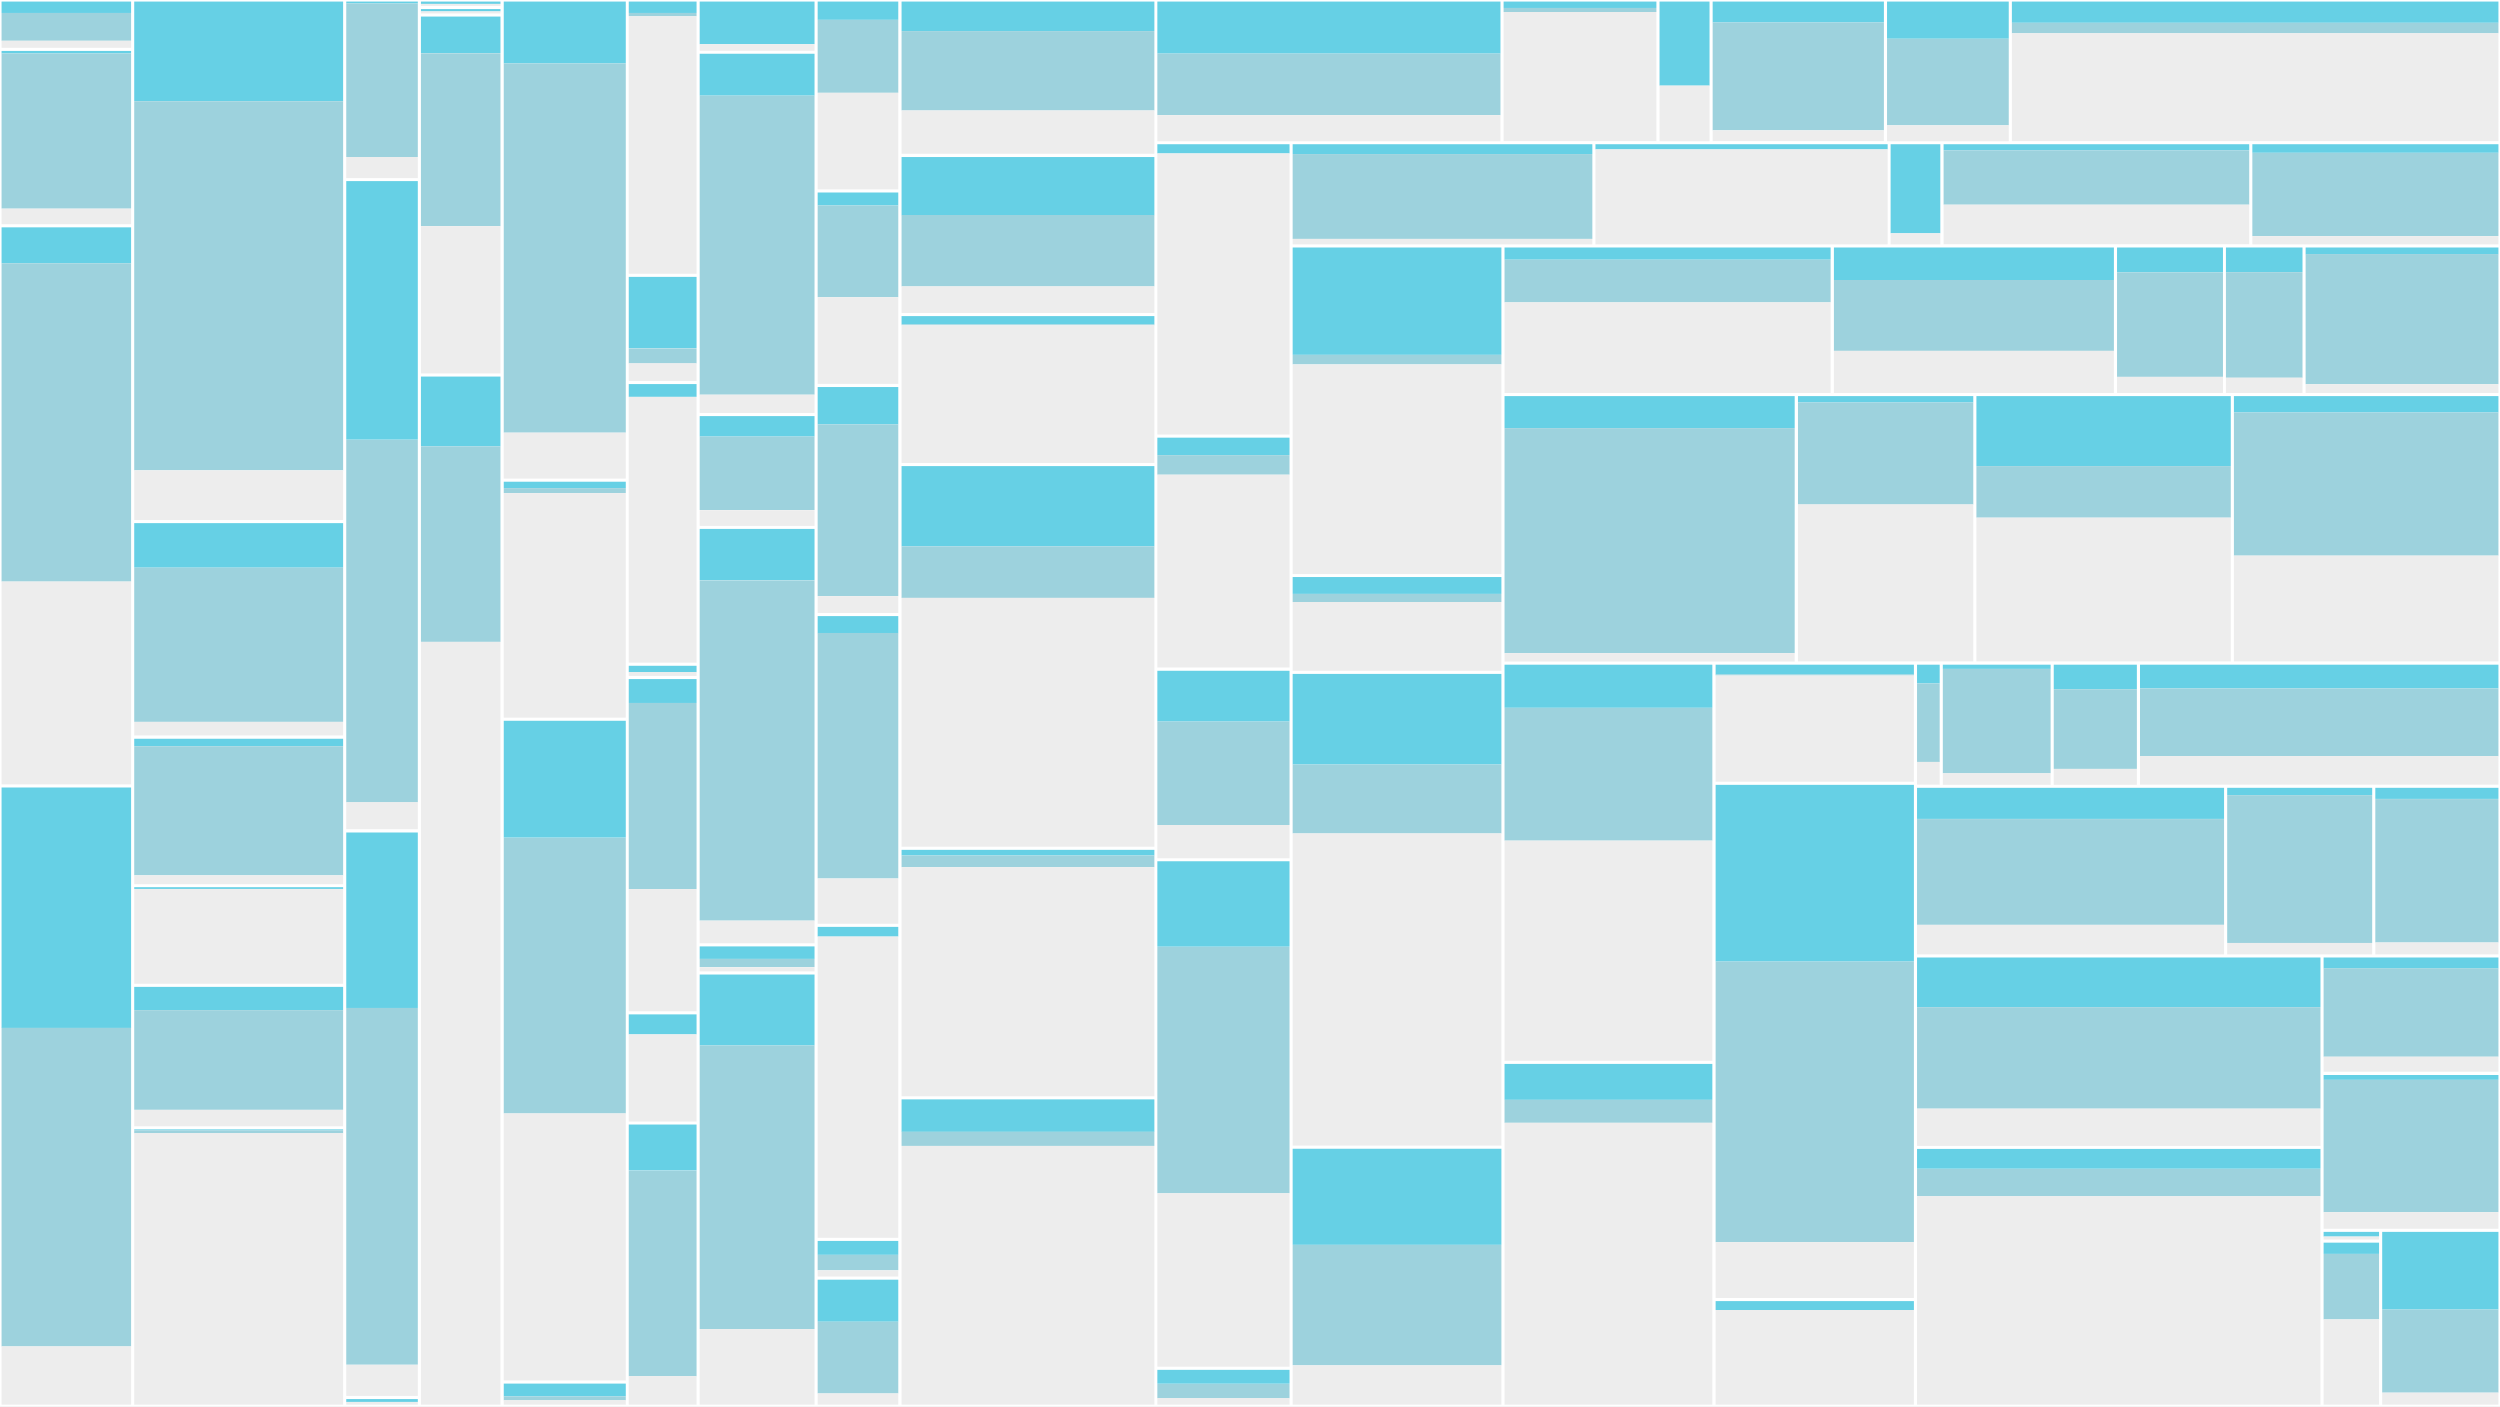
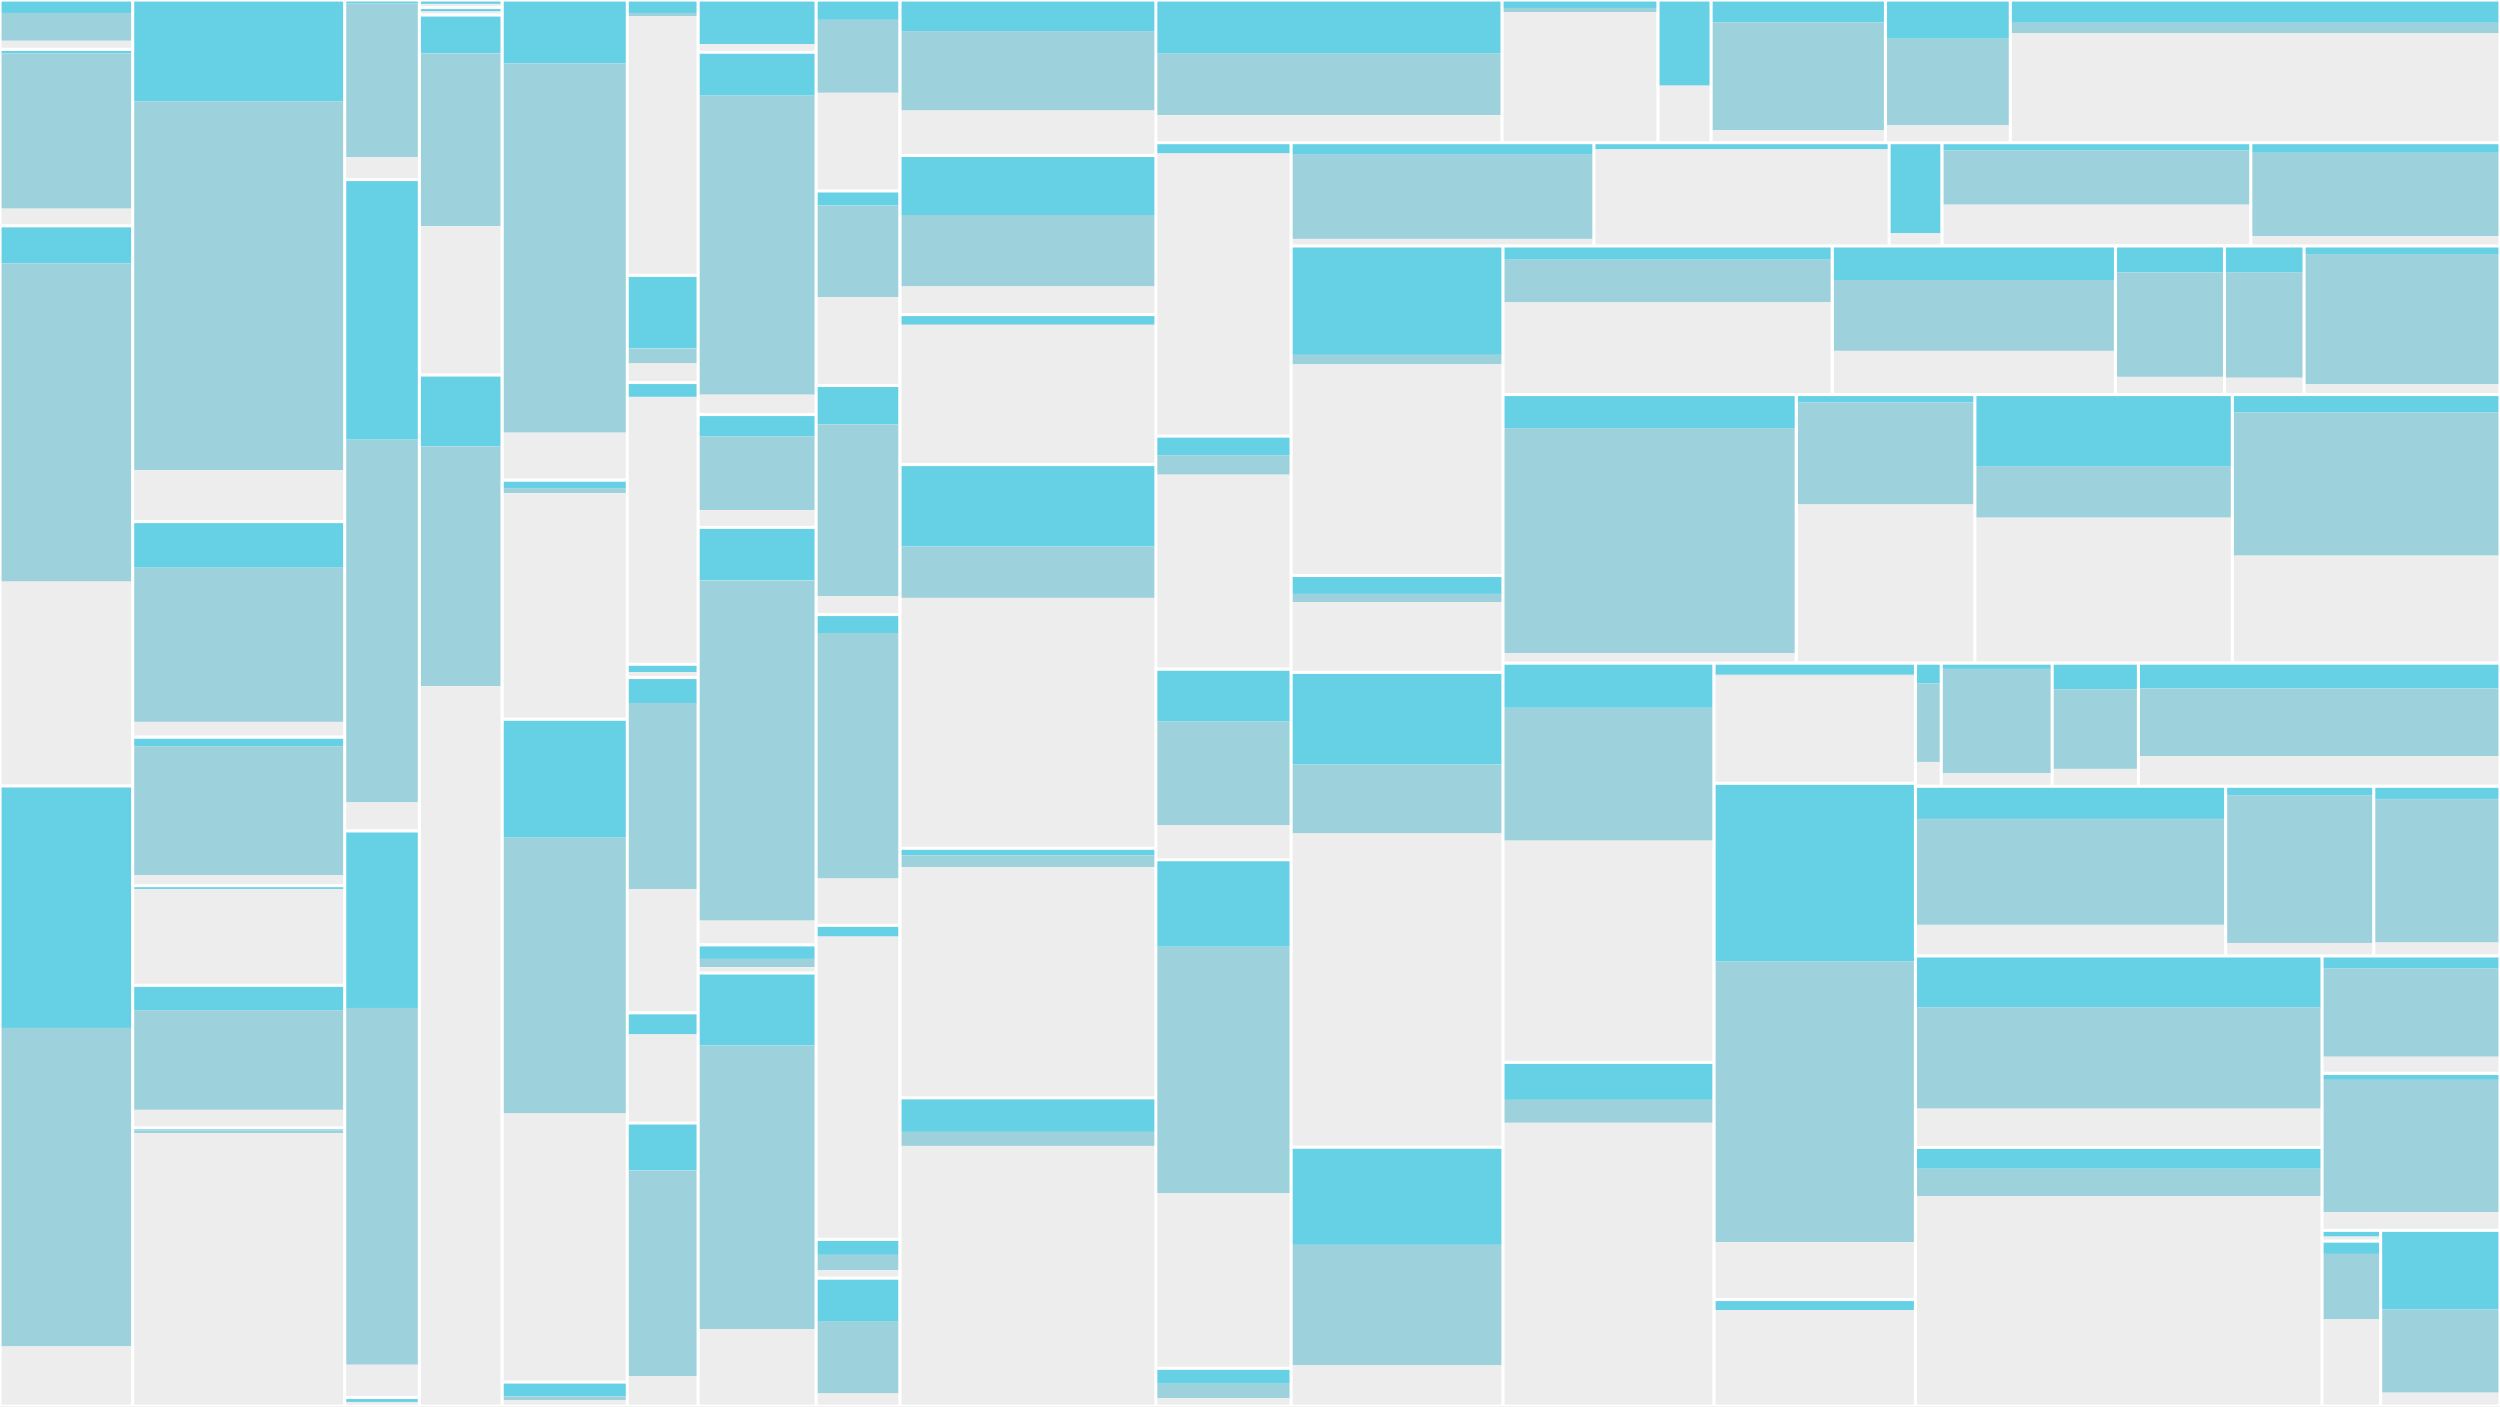
<svg xmlns="http://www.w3.org/2000/svg" viewBox="0 0 1600 900" width="1600" height="900" role="img" aria-label="Decoded overlay code coverage box tree, cyan band">
  <rect x="0" y="0" width="1600" height="900" fill="#ffffff" />
  <rect x="1" y="1" width="82.9" height="7.3" style="fill:hsl(190, 71%, 65%);fill:oklch(0.645 0.128 200)" />
  <rect x="1" y="8.3" width="82.9" height="17.8" style="fill:hsl(190, 48%, 74%);fill:oklch(0.740 0.085 200)" />
  <rect x="1" y="26.1" width="82.9" height="4.5" style="fill:hsl(190, 0%, 93%);fill:oklch(0.930 0.000 200)" />
  <rect x="1" y="32.6" width="82.9" height="1.6" style="fill:hsl(190, 71%, 65%);fill:oklch(0.645 0.128 200)" />
  <rect x="1" y="34.2" width="82.9" height="99.3" style="fill:hsl(190, 48%, 74%);fill:oklch(0.740 0.085 200)" />
  <rect x="1" y="133.6" width="82.9" height="9.9" style="fill:hsl(190, 0%, 93%);fill:oklch(0.930 0.000 200)" />
  <rect x="1" y="145.5" width="82.9" height="23" style="fill:hsl(190, 71%, 65%);fill:oklch(0.645 0.128 200)" />
  <rect x="1" y="168.5" width="82.9" height="203.7" style="fill:hsl(190, 48%, 74%);fill:oklch(0.740 0.085 200)" />
  <rect x="1" y="372.2" width="82.9" height="129.8" style="fill:hsl(190, 0%, 93%);fill:oklch(0.930 0.000 200)" />
  <rect x="1" y="504" width="82.9" height="153.9" style="fill:hsl(190, 71%, 65%);fill:oklch(0.645 0.128 200)" />
  <rect x="1" y="657.8" width="82.9" height="203.9" style="fill:hsl(190, 48%, 74%);fill:oklch(0.740 0.085 200)" />
  <rect x="1" y="861.7" width="82.9" height="37.3" style="fill:hsl(190, 0%, 93%);fill:oklch(0.930 0.000 200)" />
  <rect x="85.9" y="1" width="133.7" height="63.8" style="fill:hsl(190, 71%, 65%);fill:oklch(0.645 0.128 200)" />
  <rect x="85.9" y="64.8" width="133.7" height="236.2" style="fill:hsl(190, 48%, 74%);fill:oklch(0.740 0.085 200)" />
  <rect x="85.9" y="301" width="133.7" height="31.8" style="fill:hsl(190, 0%, 93%);fill:oklch(0.930 0.000 200)" />
  <rect x="85.9" y="334.8" width="133.7" height="28.5" style="fill:hsl(190, 71%, 65%);fill:oklch(0.645 0.128 200)" />
  <rect x="85.9" y="363.3" width="133.7" height="98.7" style="fill:hsl(190, 48%, 74%);fill:oklch(0.740 0.085 200)" />
  <rect x="85.9" y="462" width="133.7" height="8.7" style="fill:hsl(190, 0%, 93%);fill:oklch(0.930 0.000 200)" />
  <rect x="85.9" y="472.8" width="133.7" height="4.8" style="fill:hsl(190, 71%, 65%);fill:oklch(0.645 0.128 200)" />
  <rect x="85.9" y="477.6" width="133.7" height="82.6" style="fill:hsl(190, 48%, 74%);fill:oklch(0.740 0.085 200)" />
  <rect x="85.9" y="560.2" width="133.7" height="5.7" style="fill:hsl(190, 0%, 93%);fill:oklch(0.930 0.000 200)" />
  <rect x="85.9" y="567.8" width="133.7" height="1.1" style="fill:hsl(190, 71%, 65%);fill:oklch(0.645 0.128 200)" />
  <rect x="85.9" y="569" width="133.7" height="60.6" style="fill:hsl(190, 0%, 93%);fill:oklch(0.930 0.000 200)" />
  <rect x="85.9" y="631.6" width="133.7" height="14.9" style="fill:hsl(190, 71%, 65%);fill:oklch(0.645 0.128 200)" />
  <rect x="85.9" y="646.5" width="133.7" height="63.8" style="fill:hsl(190, 48%, 74%);fill:oklch(0.740 0.085 200)" />
  <rect x="85.9" y="710.3" width="133.7" height="10.5" style="fill:hsl(190, 0%, 93%);fill:oklch(0.930 0.000 200)" />
  <rect x="85.9" y="722.8" width="133.7" height="0.6" style="fill:hsl(190, 71%, 65%);fill:oklch(0.645 0.128 200)" />
  <rect x="85.9" y="723.4" width="133.7" height="1.9" style="fill:hsl(190, 48%, 74%);fill:oklch(0.740 0.085 200)" />
  <rect x="85.9" y="725.2" width="133.7" height="173.8" style="fill:hsl(190, 0%, 93%);fill:oklch(0.930 0.000 200)" />
  <rect x="221.6" y="1" width="45.8" height="1.2" style="fill:hsl(190, 71%, 65%);fill:oklch(0.645 0.128 200)" />
  <rect x="221.6" y="2.2" width="45.8" height="98.3" style="fill:hsl(190, 48%, 74%);fill:oklch(0.740 0.085 200)" />
  <rect x="221.6" y="100.5" width="45.8" height="13.5" style="fill:hsl(190, 0%, 93%);fill:oklch(0.930 0.000 200)" />
  <rect x="221.6" y="115.9" width="45.8" height="165.5" style="fill:hsl(190, 71%, 65%);fill:oklch(0.645 0.128 200)" />
  <rect x="221.6" y="281.5" width="45.8" height="232" style="fill:hsl(190, 48%, 74%);fill:oklch(0.740 0.085 200)" />
  <rect x="221.6" y="513.4" width="45.8" height="17.3" style="fill:hsl(190, 0%, 93%);fill:oklch(0.930 0.000 200)" />
  <rect x="221.6" y="532.8" width="45.8" height="112.3" style="fill:hsl(190, 71%, 65%);fill:oklch(0.645 0.128 200)" />
  <rect x="221.6" y="645.1" width="45.8" height="228.3" style="fill:hsl(190, 48%, 74%);fill:oklch(0.740 0.085 200)" />
  <rect x="221.6" y="873.5" width="45.8" height="19.9" style="fill:hsl(190, 0%, 93%);fill:oklch(0.930 0.000 200)" />
  <rect x="221.6" y="895.4" width="45.8" height="1.9" style="fill:hsl(190, 71%, 65%);fill:oklch(0.645 0.128 200)" />
  <rect x="221.6" y="897.2" width="45.8" height="1.8" style="fill:hsl(190, 0%, 93%);fill:oklch(0.930 0.000 200)" />
  <rect x="269.4" y="1" width="50.9" height="1.5" style="fill:hsl(190, 71%, 65%);fill:oklch(0.645 0.128 200)" />
  <rect x="269.4" y="2.5" width="50.9" height="1.3" style="fill:hsl(190, 0%, 93%);fill:oklch(0.930 0.000 200)" />
  <rect x="269.4" y="5.8" width="50.9" height="1.5" style="fill:hsl(190, 71%, 65%);fill:oklch(0.645 0.128 200)" />
  <rect x="269.4" y="7.3" width="50.9" height="1.3" style="fill:hsl(190, 0%, 93%);fill:oklch(0.930 0.000 200)" />
  <rect x="269.4" y="10.6" width="50.9" height="23.4" style="fill:hsl(190, 71%, 65%);fill:oklch(0.645 0.128 200)" />
  <rect x="269.4" y="34.1" width="50.9" height="110.6" style="fill:hsl(190, 48%, 74%);fill:oklch(0.740 0.085 200)" />
  <rect x="269.4" y="144.7" width="50.9" height="94.3" style="fill:hsl(190, 0%, 93%);fill:oklch(0.930 0.000 200)" />
  <rect x="269.4" y="241" width="50.9" height="44.7" style="fill:hsl(190, 71%, 65%);fill:oklch(0.645 0.128 200)" />
-   <rect x="269.4" y="285.7" width="50.9" height="125.1" style="fill:hsl(190, 48%, 74%);fill:oklch(0.740 0.085 200)" />
-   <rect x="269.4" y="410.8" width="50.9" height="488.2" style="fill:hsl(190, 0%, 93%);fill:oklch(0.930 0.000 200)" />
+   <rect x="269.4" y="285.7" width="50.9" height="153.5" style="fill:hsl(190, 48%, 74%);fill:oklch(0.740 0.085 200)" />
+   <rect x="269.4" y="439.2" width="50.9" height="459.8" style="fill:hsl(190, 0%, 93%);fill:oklch(0.930 0.000 200)" />
  <rect x="322.4" y="1" width="78.1" height="39.6" style="fill:hsl(190, 71%, 65%);fill:oklch(0.645 0.128 200)" />
  <rect x="322.4" y="40.6" width="78.1" height="236.3" style="fill:hsl(190, 48%, 74%);fill:oklch(0.740 0.085 200)" />
  <rect x="322.4" y="276.9" width="78.1" height="29.4" style="fill:hsl(190, 0%, 93%);fill:oklch(0.930 0.000 200)" />
  <rect x="322.4" y="308.3" width="78.1" height="4.1" style="fill:hsl(190, 71%, 65%);fill:oklch(0.645 0.128 200)" />
  <rect x="322.4" y="312.4" width="78.1" height="3.2" style="fill:hsl(190, 48%, 74%);fill:oklch(0.740 0.085 200)" />
  <rect x="322.4" y="315.6" width="78.1" height="143.7" style="fill:hsl(190, 0%, 93%);fill:oklch(0.930 0.000 200)" />
  <rect x="322.4" y="461.3" width="78.1" height="74.8" style="fill:hsl(190, 71%, 65%);fill:oklch(0.645 0.128 200)" />
  <rect x="322.4" y="536.2" width="78.1" height="176.4" style="fill:hsl(190, 48%, 74%);fill:oklch(0.740 0.085 200)" />
  <rect x="322.4" y="712.6" width="78.1" height="170.9" style="fill:hsl(190, 0%, 93%);fill:oklch(0.930 0.000 200)" />
  <rect x="322.4" y="885.5" width="78.1" height="8.2" style="fill:hsl(190, 71%, 65%);fill:oklch(0.645 0.128 200)" />
  <rect x="322.4" y="893.7" width="78.1" height="2.5" style="fill:hsl(190, 48%, 74%);fill:oklch(0.740 0.085 200)" />
  <rect x="322.4" y="896.1" width="78.1" height="2.9" style="fill:hsl(190, 0%, 93%);fill:oklch(0.930 0.000 200)" />
  <rect x="402.4" y="1" width="43.4" height="7.3" style="fill:hsl(190, 71%, 65%);fill:oklch(0.645 0.128 200)" />
  <rect x="402.4" y="8.3" width="43.4" height="2.1" style="fill:hsl(190, 48%, 74%);fill:oklch(0.740 0.085 200)" />
  <rect x="402.4" y="10.4" width="43.4" height="164.8" style="fill:hsl(190, 0%, 93%);fill:oklch(0.930 0.000 200)" />
  <rect x="402.4" y="177.2" width="43.4" height="45.7" style="fill:hsl(190, 71%, 65%);fill:oklch(0.645 0.128 200)" />
  <rect x="402.4" y="223" width="43.4" height="9.6" style="fill:hsl(190, 48%, 74%);fill:oklch(0.740 0.085 200)" />
  <rect x="402.4" y="232.5" width="43.4" height="11.3" style="fill:hsl(190, 0%, 93%);fill:oklch(0.930 0.000 200)" />
  <rect x="402.4" y="245.8" width="43.4" height="8.2" style="fill:hsl(190, 71%, 65%);fill:oklch(0.645 0.128 200)" />
  <rect x="402.4" y="254" width="43.4" height="170.1" style="fill:hsl(190, 0%, 93%);fill:oklch(0.930 0.000 200)" />
  <rect x="402.4" y="426.1" width="43.4" height="4.1" style="fill:hsl(190, 71%, 65%);fill:oklch(0.645 0.128 200)" />
  <rect x="402.4" y="430.1" width="43.4" height="2.5" style="fill:hsl(190, 0%, 93%);fill:oklch(0.930 0.000 200)" />
  <rect x="402.4" y="434.6" width="43.4" height="15.3" style="fill:hsl(190, 71%, 65%);fill:oklch(0.645 0.128 200)" />
  <rect x="402.4" y="449.9" width="43.4" height="119.1" style="fill:hsl(190, 48%, 74%);fill:oklch(0.740 0.085 200)" />
  <rect x="402.4" y="569" width="43.4" height="78.2" style="fill:hsl(190, 0%, 93%);fill:oklch(0.930 0.000 200)" />
  <rect x="402.4" y="649.2" width="43.4" height="12.8" style="fill:hsl(190, 71%, 65%);fill:oklch(0.645 0.128 200)" />
  <rect x="402.4" y="662" width="43.4" height="55.8" style="fill:hsl(190, 0%, 93%);fill:oklch(0.930 0.000 200)" />
  <rect x="402.4" y="719.7" width="43.4" height="29.4" style="fill:hsl(190, 71%, 65%);fill:oklch(0.645 0.128 200)" />
  <rect x="402.4" y="749.2" width="43.4" height="131.6" style="fill:hsl(190, 48%, 74%);fill:oklch(0.740 0.085 200)" />
  <rect x="402.4" y="880.7" width="43.4" height="18.3" style="fill:hsl(190, 0%, 93%);fill:oklch(0.930 0.000 200)" />
  <rect x="447.8" y="1" width="73.5" height="27.3" style="fill:hsl(190, 71%, 65%);fill:oklch(0.645 0.128 200)" />
  <rect x="447.8" y="28.3" width="73.5" height="4.2" style="fill:hsl(190, 0%, 93%);fill:oklch(0.930 0.000 200)" />
  <rect x="447.8" y="34.4" width="73.5" height="26.8" style="fill:hsl(190, 71%, 65%);fill:oklch(0.645 0.128 200)" />
  <rect x="447.8" y="61.2" width="73.5" height="191.4" style="fill:hsl(190, 48%, 74%);fill:oklch(0.740 0.085 200)" />
  <rect x="447.8" y="252.6" width="73.5" height="11.7" style="fill:hsl(190, 0%, 93%);fill:oklch(0.930 0.000 200)" />
  <rect x="447.8" y="266.3" width="73.5" height="13.1" style="fill:hsl(190, 71%, 65%);fill:oklch(0.645 0.128 200)" />
  <rect x="447.8" y="279.4" width="73.5" height="47" style="fill:hsl(190, 48%, 74%);fill:oklch(0.740 0.085 200)" />
  <rect x="447.8" y="326.5" width="73.5" height="10.1" style="fill:hsl(190, 0%, 93%);fill:oklch(0.930 0.000 200)" />
  <rect x="447.8" y="338.5" width="73.5" height="32.9" style="fill:hsl(190, 71%, 65%);fill:oklch(0.645 0.128 200)" />
  <rect x="447.8" y="371.5" width="73.5" height="217.7" style="fill:hsl(190, 48%, 74%);fill:oklch(0.740 0.085 200)" />
  <rect x="447.8" y="589.2" width="73.5" height="14.5" style="fill:hsl(190, 0%, 93%);fill:oklch(0.930 0.000 200)" />
  <rect x="447.8" y="605.7" width="73.5" height="8" style="fill:hsl(190, 71%, 65%);fill:oklch(0.645 0.128 200)" />
  <rect x="447.8" y="613.7" width="73.5" height="5.2" style="fill:hsl(190, 48%, 74%);fill:oklch(0.740 0.085 200)" />
  <rect x="447.8" y="619" width="73.5" height="2.7" style="fill:hsl(190, 0%, 93%);fill:oklch(0.930 0.000 200)" />
  <rect x="447.8" y="623.7" width="73.5" height="45.4" style="fill:hsl(190, 71%, 65%);fill:oklch(0.645 0.128 200)" />
  <rect x="447.8" y="669.1" width="73.5" height="181.5" style="fill:hsl(190, 48%, 74%);fill:oklch(0.740 0.085 200)" />
  <rect x="447.8" y="850.6" width="73.5" height="48.4" style="fill:hsl(190, 0%, 93%);fill:oklch(0.930 0.000 200)" />
  <rect x="523.3" y="1" width="51.6" height="11.7" style="fill:hsl(190, 71%, 65%);fill:oklch(0.645 0.128 200)" />
  <rect x="523.3" y="12.7" width="51.6" height="46.7" style="fill:hsl(190, 48%, 74%);fill:oklch(0.740 0.085 200)" />
  <rect x="523.3" y="59.4" width="51.6" height="61.8" style="fill:hsl(190, 0%, 93%);fill:oklch(0.930 0.000 200)" />
  <rect x="523.3" y="123.2" width="51.6" height="8.3" style="fill:hsl(190, 71%, 65%);fill:oklch(0.645 0.128 200)" />
  <rect x="523.3" y="131.5" width="51.6" height="58.7" style="fill:hsl(190, 48%, 74%);fill:oklch(0.740 0.085 200)" />
  <rect x="523.3" y="190.2" width="51.6" height="55.5" style="fill:hsl(190, 0%, 93%);fill:oklch(0.930 0.000 200)" />
  <rect x="523.3" y="247.7" width="51.6" height="23.9" style="fill:hsl(190, 71%, 65%);fill:oklch(0.645 0.128 200)" />
  <rect x="523.3" y="271.6" width="51.6" height="109.9" style="fill:hsl(190, 48%, 74%);fill:oklch(0.740 0.085 200)" />
  <rect x="523.3" y="381.5" width="51.6" height="10.8" style="fill:hsl(190, 0%, 93%);fill:oklch(0.930 0.000 200)" />
  <rect x="523.3" y="394.3" width="51.6" height="10.9" style="fill:hsl(190, 71%, 65%);fill:oklch(0.645 0.128 200)" />
  <rect x="523.3" y="405.1" width="51.6" height="157.1" style="fill:hsl(190, 48%, 74%);fill:oklch(0.740 0.085 200)" />
  <rect x="523.3" y="562.3" width="51.6" height="28.9" style="fill:hsl(190, 0%, 93%);fill:oklch(0.930 0.000 200)" />
  <rect x="523.3" y="593.2" width="51.6" height="6.2" style="fill:hsl(190, 71%, 65%);fill:oklch(0.645 0.128 200)" />
  <rect x="523.3" y="599.4" width="51.6" height="192.8" style="fill:hsl(190, 0%, 93%);fill:oklch(0.930 0.000 200)" />
  <rect x="523.3" y="794.2" width="51.6" height="8.9" style="fill:hsl(190, 71%, 65%);fill:oklch(0.645 0.128 200)" />
  <rect x="523.3" y="803.1" width="51.6" height="9.9" style="fill:hsl(190, 48%, 74%);fill:oklch(0.740 0.085 200)" />
  <rect x="523.3" y="813" width="51.6" height="4" style="fill:hsl(190, 0%, 93%);fill:oklch(0.930 0.000 200)" />
  <rect x="523.3" y="819" width="51.6" height="26.9" style="fill:hsl(190, 71%, 65%);fill:oklch(0.645 0.128 200)" />
  <rect x="523.3" y="845.9" width="51.6" height="45.9" style="fill:hsl(190, 48%, 74%);fill:oklch(0.740 0.085 200)" />
  <rect x="523.3" y="891.8" width="51.6" height="7.2" style="fill:hsl(190, 0%, 93%);fill:oklch(0.930 0.000 200)" />
  <rect x="577" y="1" width="161.8" height="18.9" style="fill:hsl(190, 71%, 65%);fill:oklch(0.645 0.128 200)" />
  <rect x="577" y="19.9" width="161.8" height="50.8" style="fill:hsl(190, 48%, 74%);fill:oklch(0.740 0.085 200)" />
  <rect x="577" y="70.7" width="161.8" height="27.7" style="fill:hsl(190, 0%, 93%);fill:oklch(0.930 0.000 200)" />
  <rect x="577" y="100.5" width="161.8" height="37.2" style="fill:hsl(190, 71%, 65%);fill:oklch(0.645 0.128 200)" />
  <rect x="577" y="137.6" width="161.8" height="45.7" style="fill:hsl(190, 48%, 74%);fill:oklch(0.740 0.085 200)" />
  <rect x="577" y="183.3" width="161.8" height="17" style="fill:hsl(190, 0%, 93%);fill:oklch(0.930 0.000 200)" />
  <rect x="577" y="202.3" width="161.8" height="5.3" style="fill:hsl(190, 71%, 65%);fill:oklch(0.645 0.128 200)" />
  <rect x="577" y="207.6" width="161.8" height="0.6" style="fill:hsl(190, 48%, 74%);fill:oklch(0.740 0.085 200)" />
  <rect x="577" y="208.2" width="161.8" height="88.1" style="fill:hsl(190, 0%, 93%);fill:oklch(0.930 0.000 200)" />
  <rect x="577" y="298.3" width="161.8" height="51.4" style="fill:hsl(190, 71%, 65%);fill:oklch(0.645 0.128 200)" />
  <rect x="577" y="349.7" width="161.8" height="33" style="fill:hsl(190, 48%, 74%);fill:oklch(0.740 0.085 200)" />
  <rect x="577" y="382.6" width="161.8" height="159.3" style="fill:hsl(190, 0%, 93%);fill:oklch(0.930 0.000 200)" />
  <rect x="577" y="543.9" width="161.8" height="3.6" style="fill:hsl(190, 71%, 65%);fill:oklch(0.645 0.128 200)" />
  <rect x="577" y="547.5" width="161.8" height="7.5" style="fill:hsl(190, 48%, 74%);fill:oklch(0.740 0.085 200)" />
  <rect x="577" y="555" width="161.8" height="146.6" style="fill:hsl(190, 0%, 93%);fill:oklch(0.930 0.000 200)" />
  <rect x="577" y="703.6" width="161.8" height="20.8" style="fill:hsl(190, 71%, 65%);fill:oklch(0.645 0.128 200)" />
  <rect x="577" y="724.3" width="161.8" height="9.1" style="fill:hsl(190, 48%, 74%);fill:oklch(0.740 0.085 200)" />
  <rect x="577" y="733.4" width="161.8" height="165.6" style="fill:hsl(190, 0%, 93%);fill:oklch(0.930 0.000 200)" />
  <rect x="740.7" y="1" width="219.6" height="33.3" style="fill:hsl(190, 71%, 65%);fill:oklch(0.645 0.128 200)" />
  <rect x="740.7" y="34.3" width="219.6" height="39.4" style="fill:hsl(190, 48%, 74%);fill:oklch(0.740 0.085 200)" />
  <rect x="740.7" y="73.7" width="219.6" height="16.7" style="fill:hsl(190, 0%, 93%);fill:oklch(0.930 0.000 200)" />
  <rect x="962.3" y="1" width="97.8" height="4.1" style="fill:hsl(190, 71%, 65%);fill:oklch(0.645 0.128 200)" />
  <rect x="962.3" y="5.1" width="97.8" height="2.6" style="fill:hsl(190, 48%, 74%);fill:oklch(0.740 0.085 200)" />
  <rect x="962.3" y="7.7" width="97.8" height="82.6" style="fill:hsl(190, 0%, 93%);fill:oklch(0.930 0.000 200)" />
  <rect x="1062.1" y="1" width="32" height="53.8" style="fill:hsl(190, 71%, 65%);fill:oklch(0.645 0.128 200)" />
  <rect x="1062.1" y="54.8" width="32" height="35.6" style="fill:hsl(190, 0%, 93%);fill:oklch(0.930 0.000 200)" />
  <rect x="1096.1" y="1" width="109.6" height="13.4" style="fill:hsl(190, 71%, 65%);fill:oklch(0.645 0.128 200)" />
  <rect x="1096.1" y="14.4" width="109.6" height="69" style="fill:hsl(190, 48%, 74%);fill:oklch(0.740 0.085 200)" />
  <rect x="1096.1" y="83.4" width="109.6" height="6.9" style="fill:hsl(190, 0%, 93%);fill:oklch(0.930 0.000 200)" />
  <rect x="1207.7" y="1" width="77.9" height="23.8" style="fill:hsl(190, 71%, 65%);fill:oklch(0.645 0.128 200)" />
  <rect x="1207.7" y="24.8" width="77.9" height="55.4" style="fill:hsl(190, 48%, 74%);fill:oklch(0.740 0.085 200)" />
  <rect x="1207.7" y="80.2" width="77.9" height="10.2" style="fill:hsl(190, 0%, 93%);fill:oklch(0.930 0.000 200)" />
  <rect x="1287.6" y="1" width="311.4" height="13.6" style="fill:hsl(190, 71%, 65%);fill:oklch(0.645 0.128 200)" />
  <rect x="1287.6" y="14.6" width="311.4" height="6.7" style="fill:hsl(190, 48%, 74%);fill:oklch(0.740 0.085 200)" />
  <rect x="1287.6" y="21.3" width="311.4" height="69" style="fill:hsl(190, 0%, 93%);fill:oklch(0.930 0.000 200)" />
  <rect x="740.7" y="92.3" width="84.6" height="5.9" style="fill:hsl(190, 71%, 65%);fill:oklch(0.645 0.128 200)" />
  <rect x="740.7" y="98.2" width="84.6" height="179.9" style="fill:hsl(190, 0%, 93%);fill:oklch(0.930 0.000 200)" />
  <rect x="740.7" y="280.1" width="84.6" height="11.2" style="fill:hsl(190, 71%, 65%);fill:oklch(0.645 0.128 200)" />
  <rect x="740.7" y="291.3" width="84.6" height="12.5" style="fill:hsl(190, 48%, 74%);fill:oklch(0.740 0.085 200)" />
  <rect x="740.7" y="303.8" width="84.6" height="123.4" style="fill:hsl(190, 0%, 93%);fill:oklch(0.930 0.000 200)" />
  <rect x="740.7" y="429.3" width="84.6" height="32.5" style="fill:hsl(190, 71%, 65%);fill:oklch(0.645 0.128 200)" />
  <rect x="740.7" y="461.8" width="84.6" height="66.2" style="fill:hsl(190, 48%, 74%);fill:oklch(0.740 0.085 200)" />
  <rect x="740.7" y="528" width="84.6" height="21.3" style="fill:hsl(190, 0%, 93%);fill:oklch(0.930 0.000 200)" />
  <rect x="740.7" y="551.2" width="84.6" height="54.7" style="fill:hsl(190, 71%, 65%);fill:oklch(0.645 0.128 200)" />
  <rect x="740.7" y="606" width="84.6" height="157.7" style="fill:hsl(190, 48%, 74%);fill:oklch(0.740 0.085 200)" />
  <rect x="740.7" y="763.7" width="84.6" height="111" style="fill:hsl(190, 0%, 93%);fill:oklch(0.930 0.000 200)" />
  <rect x="740.7" y="876.7" width="84.6" height="8.9" style="fill:hsl(190, 71%, 65%);fill:oklch(0.645 0.128 200)" />
  <rect x="740.7" y="885.7" width="84.6" height="9.2" style="fill:hsl(190, 48%, 74%);fill:oklch(0.740 0.085 200)" />
  <rect x="740.7" y="894.8" width="84.6" height="4.2" style="fill:hsl(190, 0%, 93%);fill:oklch(0.930 0.000 200)" />
  <rect x="827.3" y="92.3" width="191.8" height="6.3" style="fill:hsl(190, 71%, 65%);fill:oklch(0.645 0.128 200)" />
  <rect x="827.3" y="98.6" width="191.8" height="54.3" style="fill:hsl(190, 48%, 74%);fill:oklch(0.740 0.085 200)" />
  <rect x="827.3" y="152.9" width="191.8" height="3.5" style="fill:hsl(190, 0%, 93%);fill:oklch(0.930 0.000 200)" />
  <rect x="1021.1" y="92.3" width="187" height="3.3" style="fill:hsl(190, 71%, 65%);fill:oklch(0.645 0.128 200)" />
  <rect x="1021.1" y="95.6" width="187" height="60.8" style="fill:hsl(190, 0%, 93%);fill:oklch(0.930 0.000 200)" />
  <rect x="1210" y="92.3" width="31.8" height="57" style="fill:hsl(190, 71%, 65%);fill:oklch(0.645 0.128 200)" />
  <rect x="1210" y="149.3" width="31.8" height="7.1" style="fill:hsl(190, 0%, 93%);fill:oklch(0.930 0.000 200)" />
  <rect x="1243.9" y="92.3" width="195.6" height="3.9" style="fill:hsl(190, 71%, 65%);fill:oklch(0.645 0.128 200)" />
  <rect x="1243.9" y="96.2" width="195.6" height="34.8" style="fill:hsl(190, 48%, 74%);fill:oklch(0.740 0.085 200)" />
  <rect x="1243.9" y="131" width="195.6" height="25.3" style="fill:hsl(190, 0%, 93%);fill:oklch(0.930 0.000 200)" />
  <rect x="1441.5" y="92.3" width="157.5" height="5.5" style="fill:hsl(190, 71%, 65%);fill:oklch(0.645 0.128 200)" />
  <rect x="1441.5" y="97.8" width="157.5" height="53.3" style="fill:hsl(190, 48%, 74%);fill:oklch(0.740 0.085 200)" />
  <rect x="1441.5" y="151.1" width="157.5" height="5.3" style="fill:hsl(190, 0%, 93%);fill:oklch(0.930 0.000 200)" />
  <rect x="827.3" y="158.4" width="133.6" height="68.7" style="fill:hsl(190, 71%, 65%);fill:oklch(0.645 0.128 200)" />
  <rect x="827.3" y="227.1" width="133.6" height="6.1" style="fill:hsl(190, 48%, 74%);fill:oklch(0.740 0.085 200)" />
  <rect x="827.3" y="233.3" width="133.6" height="134.1" style="fill:hsl(190, 0%, 93%);fill:oklch(0.930 0.000 200)" />
  <rect x="827.3" y="369.3" width="133.6" height="10.8" style="fill:hsl(190, 71%, 65%);fill:oklch(0.645 0.128 200)" />
  <rect x="827.3" y="380.1" width="133.6" height="5.2" style="fill:hsl(190, 48%, 74%);fill:oklch(0.740 0.085 200)" />
  <rect x="827.3" y="385.3" width="133.6" height="44" style="fill:hsl(190, 0%, 93%);fill:oklch(0.930 0.000 200)" />
  <rect x="827.3" y="431.3" width="133.6" height="58" style="fill:hsl(190, 71%, 65%);fill:oklch(0.645 0.128 200)" />
  <rect x="827.3" y="489.3" width="133.6" height="44.1" style="fill:hsl(190, 48%, 74%);fill:oklch(0.740 0.085 200)" />
  <rect x="827.3" y="533.4" width="133.6" height="199.8" style="fill:hsl(190, 0%, 93%);fill:oklch(0.930 0.000 200)" />
  <rect x="827.3" y="735.2" width="133.6" height="61.5" style="fill:hsl(190, 71%, 65%);fill:oklch(0.645 0.128 200)" />
  <rect x="827.3" y="796.7" width="133.6" height="77.1" style="fill:hsl(190, 48%, 74%);fill:oklch(0.740 0.085 200)" />
  <rect x="827.3" y="873.9" width="133.6" height="25.1" style="fill:hsl(190, 0%, 93%);fill:oklch(0.930 0.000 200)" />
  <rect x="962.9" y="158.4" width="208.7" height="7.8" style="fill:hsl(190, 71%, 65%);fill:oklch(0.645 0.128 200)" />
  <rect x="962.9" y="166.2" width="208.7" height="27.3" style="fill:hsl(190, 48%, 74%);fill:oklch(0.740 0.085 200)" />
  <rect x="962.9" y="193.5" width="208.7" height="58" style="fill:hsl(190, 0%, 93%);fill:oklch(0.930 0.000 200)" />
  <rect x="1173.7" y="158.4" width="179.2" height="20.8" style="fill:hsl(190, 71%, 65%);fill:oklch(0.645 0.128 200)" />
  <rect x="1173.7" y="179.2" width="179.2" height="45.4" style="fill:hsl(190, 48%, 74%);fill:oklch(0.740 0.085 200)" />
  <rect x="1173.7" y="224.5" width="179.2" height="27" style="fill:hsl(190, 0%, 93%);fill:oklch(0.930 0.000 200)" />
  <rect x="1354.9" y="158.4" width="67.8" height="15.9" style="fill:hsl(190, 71%, 65%);fill:oklch(0.645 0.128 200)" />
  <rect x="1354.9" y="174.3" width="67.8" height="66.9" style="fill:hsl(190, 48%, 74%);fill:oklch(0.740 0.085 200)" />
  <rect x="1354.9" y="241.2" width="67.8" height="10.3" style="fill:hsl(190, 0%, 93%);fill:oklch(0.930 0.000 200)" />
  <rect x="1424.6" y="158.4" width="49" height="15.8" style="fill:hsl(190, 71%, 65%);fill:oklch(0.645 0.128 200)" />
  <rect x="1424.6" y="174.2" width="49" height="67.6" style="fill:hsl(190, 48%, 74%);fill:oklch(0.740 0.085 200)" />
  <rect x="1424.6" y="241.7" width="49" height="9.8" style="fill:hsl(190, 0%, 93%);fill:oklch(0.930 0.000 200)" />
  <rect x="1475.6" y="158.4" width="123.4" height="4.3" style="fill:hsl(190, 71%, 65%);fill:oklch(0.645 0.128 200)" />
  <rect x="1475.6" y="162.6" width="123.4" height="83.3" style="fill:hsl(190, 48%, 74%);fill:oklch(0.740 0.085 200)" />
  <rect x="1475.6" y="245.9" width="123.4" height="5.6" style="fill:hsl(190, 0%, 93%);fill:oklch(0.930 0.000 200)" />
  <rect x="962.9" y="253.5" width="185.7" height="20.5" style="fill:hsl(190, 71%, 65%);fill:oklch(0.645 0.128 200)" />
  <rect x="962.9" y="274" width="185.7" height="144" style="fill:hsl(190, 48%, 74%);fill:oklch(0.740 0.085 200)" />
  <rect x="962.9" y="418" width="185.7" height="5.4" style="fill:hsl(190, 0%, 93%);fill:oklch(0.930 0.000 200)" />
  <rect x="1150.7" y="253.5" width="112.2" height="4.1" style="fill:hsl(190, 71%, 65%);fill:oklch(0.645 0.128 200)" />
  <rect x="1150.7" y="257.6" width="112.2" height="65.3" style="fill:hsl(190, 48%, 74%);fill:oklch(0.740 0.085 200)" />
  <rect x="1150.7" y="322.8" width="112.2" height="100.5" style="fill:hsl(190, 0%, 93%);fill:oklch(0.930 0.000 200)" />
  <rect x="1264.9" y="253.5" width="162.8" height="44.8" style="fill:hsl(190, 71%, 65%);fill:oklch(0.645 0.128 200)" />
  <rect x="1264.9" y="298.3" width="162.8" height="33" style="fill:hsl(190, 48%, 74%);fill:oklch(0.740 0.085 200)" />
  <rect x="1264.9" y="331.3" width="162.8" height="92" style="fill:hsl(190, 0%, 93%);fill:oklch(0.930 0.000 200)" />
  <rect x="1429.7" y="253.5" width="169.3" height="10.5" style="fill:hsl(190, 71%, 65%);fill:oklch(0.645 0.128 200)" />
  <rect x="1429.7" y="264" width="169.3" height="91.6" style="fill:hsl(190, 48%, 74%);fill:oklch(0.740 0.085 200)" />
  <rect x="1429.7" y="355.6" width="169.3" height="67.7" style="fill:hsl(190, 0%, 93%);fill:oklch(0.930 0.000 200)" />
  <rect x="962.9" y="425.4" width="133" height="27.6" style="fill:hsl(190, 71%, 65%);fill:oklch(0.645 0.128 200)" />
  <rect x="962.9" y="453" width="133" height="85" style="fill:hsl(190, 48%, 74%);fill:oklch(0.740 0.085 200)" />
  <rect x="962.9" y="538" width="133" height="140.9" style="fill:hsl(190, 0%, 93%);fill:oklch(0.930 0.000 200)" />
  <rect x="962.9" y="680.9" width="133" height="23" style="fill:hsl(190, 71%, 65%);fill:oklch(0.645 0.128 200)" />
  <rect x="962.9" y="703.9" width="133" height="14.7" style="fill:hsl(190, 48%, 74%);fill:oklch(0.740 0.085 200)" />
  <rect x="962.9" y="718.6" width="133" height="180.4" style="fill:hsl(190, 0%, 93%);fill:oklch(0.930 0.000 200)" />
  <rect x="1098" y="425.4" width="126.9" height="6.3" style="fill:hsl(190, 71%, 65%);fill:oklch(0.645 0.128 200)" />
  <rect x="1098" y="431.6" width="126.9" height="0.7" style="fill:hsl(190, 48%, 74%);fill:oklch(0.740 0.085 200)" />
  <rect x="1098" y="432.4" width="126.9" height="67.9" style="fill:hsl(190, 0%, 93%);fill:oklch(0.930 0.000 200)" />
  <rect x="1098" y="502.3" width="126.9" height="113.1" style="fill:hsl(190, 71%, 65%);fill:oklch(0.645 0.128 200)" />
  <rect x="1098" y="615.4" width="126.9" height="179.6" style="fill:hsl(190, 48%, 74%);fill:oklch(0.740 0.085 200)" />
  <rect x="1098" y="795" width="126.9" height="35.7" style="fill:hsl(190, 0%, 93%);fill:oklch(0.930 0.000 200)" />
  <rect x="1098" y="832.7" width="126.9" height="5.7" style="fill:hsl(190, 71%, 65%);fill:oklch(0.645 0.128 200)" />
  <rect x="1098" y="838.4" width="126.9" height="60.6" style="fill:hsl(190, 0%, 93%);fill:oklch(0.930 0.000 200)" />
  <rect x="1226.9" y="425.4" width="14.5" height="12" style="fill:hsl(190, 71%, 65%);fill:oklch(0.645 0.128 200)" />
  <rect x="1226.9" y="437.4" width="14.5" height="50.3" style="fill:hsl(190, 48%, 74%);fill:oklch(0.740 0.085 200)" />
  <rect x="1226.9" y="487.6" width="14.5" height="14.6" style="fill:hsl(190, 0%, 93%);fill:oklch(0.930 0.000 200)" />
  <rect x="1243.4" y="425.4" width="69" height="2.7" style="fill:hsl(190, 71%, 65%);fill:oklch(0.645 0.128 200)" />
  <rect x="1243.4" y="428.1" width="69" height="66.8" style="fill:hsl(190, 48%, 74%);fill:oklch(0.740 0.085 200)" />
  <rect x="1243.4" y="494.9" width="69" height="7.4" style="fill:hsl(190, 0%, 93%);fill:oklch(0.930 0.000 200)" />
  <rect x="1314.4" y="425.4" width="53.2" height="15.7" style="fill:hsl(190, 71%, 65%);fill:oklch(0.645 0.128 200)" />
  <rect x="1314.4" y="441.1" width="53.2" height="51" style="fill:hsl(190, 48%, 74%);fill:oklch(0.740 0.085 200)" />
  <rect x="1314.4" y="492.1" width="53.2" height="10.2" style="fill:hsl(190, 0%, 93%);fill:oklch(0.930 0.000 200)" />
  <rect x="1369.6" y="425.4" width="229.4" height="15.2" style="fill:hsl(190, 71%, 65%);fill:oklch(0.645 0.128 200)" />
  <rect x="1369.6" y="440.6" width="229.4" height="43.4" style="fill:hsl(190, 48%, 74%);fill:oklch(0.740 0.085 200)" />
  <rect x="1369.6" y="483.9" width="229.4" height="18.3" style="fill:hsl(190, 0%, 93%);fill:oklch(0.930 0.000 200)" />
  <rect x="1226.9" y="504.2" width="196.5" height="19.9" style="fill:hsl(190, 71%, 65%);fill:oklch(0.645 0.128 200)" />
  <rect x="1226.9" y="524.2" width="196.5" height="67.7" style="fill:hsl(190, 48%, 74%);fill:oklch(0.740 0.085 200)" />
  <rect x="1226.9" y="591.9" width="196.5" height="18.9" style="fill:hsl(190, 0%, 93%);fill:oklch(0.930 0.000 200)" />
  <rect x="1425.4" y="504.2" width="92.8" height="4.7" style="fill:hsl(190, 71%, 65%);fill:oklch(0.645 0.128 200)" />
  <rect x="1425.4" y="508.9" width="92.8" height="94.6" style="fill:hsl(190, 48%, 74%);fill:oklch(0.740 0.085 200)" />
  <rect x="1425.4" y="603.5" width="92.8" height="7.3" style="fill:hsl(190, 0%, 93%);fill:oklch(0.930 0.000 200)" />
  <rect x="1520.2" y="504.2" width="78.8" height="7.1" style="fill:hsl(190, 71%, 65%);fill:oklch(0.645 0.128 200)" />
  <rect x="1520.2" y="511.4" width="78.8" height="91.8" style="fill:hsl(190, 48%, 74%);fill:oklch(0.740 0.085 200)" />
  <rect x="1520.2" y="603.2" width="78.8" height="7.6" style="fill:hsl(190, 0%, 93%);fill:oklch(0.930 0.000 200)" />
  <rect x="1226.9" y="612.8" width="258.2" height="31.8" style="fill:hsl(190, 71%, 65%);fill:oklch(0.645 0.128 200)" />
  <rect x="1226.9" y="644.6" width="258.2" height="64.9" style="fill:hsl(190, 48%, 74%);fill:oklch(0.740 0.085 200)" />
  <rect x="1226.9" y="709.6" width="258.2" height="23.8" style="fill:hsl(190, 0%, 93%);fill:oklch(0.930 0.000 200)" />
  <rect x="1226.9" y="735.3" width="258.2" height="12.7" style="fill:hsl(190, 71%, 65%);fill:oklch(0.645 0.128 200)" />
  <rect x="1226.9" y="748.1" width="258.2" height="17.5" style="fill:hsl(190, 48%, 74%);fill:oklch(0.740 0.085 200)" />
  <rect x="1226.9" y="765.6" width="258.2" height="133.4" style="fill:hsl(190, 0%, 93%);fill:oklch(0.930 0.000 200)" />
  <rect x="1487.1" y="612.8" width="111.9" height="7" style="fill:hsl(190, 71%, 65%);fill:oklch(0.645 0.128 200)" />
  <rect x="1487.1" y="619.7" width="111.9" height="56.6" style="fill:hsl(190, 48%, 74%);fill:oklch(0.740 0.085 200)" />
  <rect x="1487.1" y="676.3" width="111.9" height="9.6" style="fill:hsl(190, 0%, 93%);fill:oklch(0.930 0.000 200)" />
  <rect x="1487.1" y="688" width="111.9" height="3.1" style="fill:hsl(190, 71%, 65%);fill:oklch(0.645 0.128 200)" />
  <rect x="1487.1" y="691.1" width="111.9" height="84.7" style="fill:hsl(190, 48%, 74%);fill:oklch(0.740 0.085 200)" />
  <rect x="1487.1" y="775.8" width="111.9" height="10.6" style="fill:hsl(190, 0%, 93%);fill:oklch(0.930 0.000 200)" />
  <rect x="1487.1" y="788.4" width="35.5" height="3" style="fill:hsl(190, 71%, 65%);fill:oklch(0.645 0.128 200)" />
  <rect x="1487.1" y="791.4" width="35.5" height="1.9" style="fill:hsl(190, 0%, 93%);fill:oklch(0.930 0.000 200)" />
  <rect x="1487.1" y="795.3" width="35.5" height="7.2" style="fill:hsl(190, 71%, 65%);fill:oklch(0.645 0.128 200)" />
  <rect x="1487.1" y="802.5" width="35.5" height="41.9" style="fill:hsl(190, 48%, 74%);fill:oklch(0.740 0.085 200)" />
  <rect x="1487.1" y="844.4" width="35.5" height="54.6" style="fill:hsl(190, 0%, 93%);fill:oklch(0.930 0.000 200)" />
  <rect x="1524.6" y="788.4" width="74.4" height="49.7" style="fill:hsl(190, 71%, 65%);fill:oklch(0.645 0.128 200)" />
  <rect x="1524.6" y="838.1" width="74.4" height="53.2" style="fill:hsl(190, 48%, 74%);fill:oklch(0.740 0.085 200)" />
  <rect x="1524.6" y="891.3" width="74.4" height="7.7" style="fill:hsl(190, 0%, 93%);fill:oklch(0.930 0.000 200)" />
</svg>
